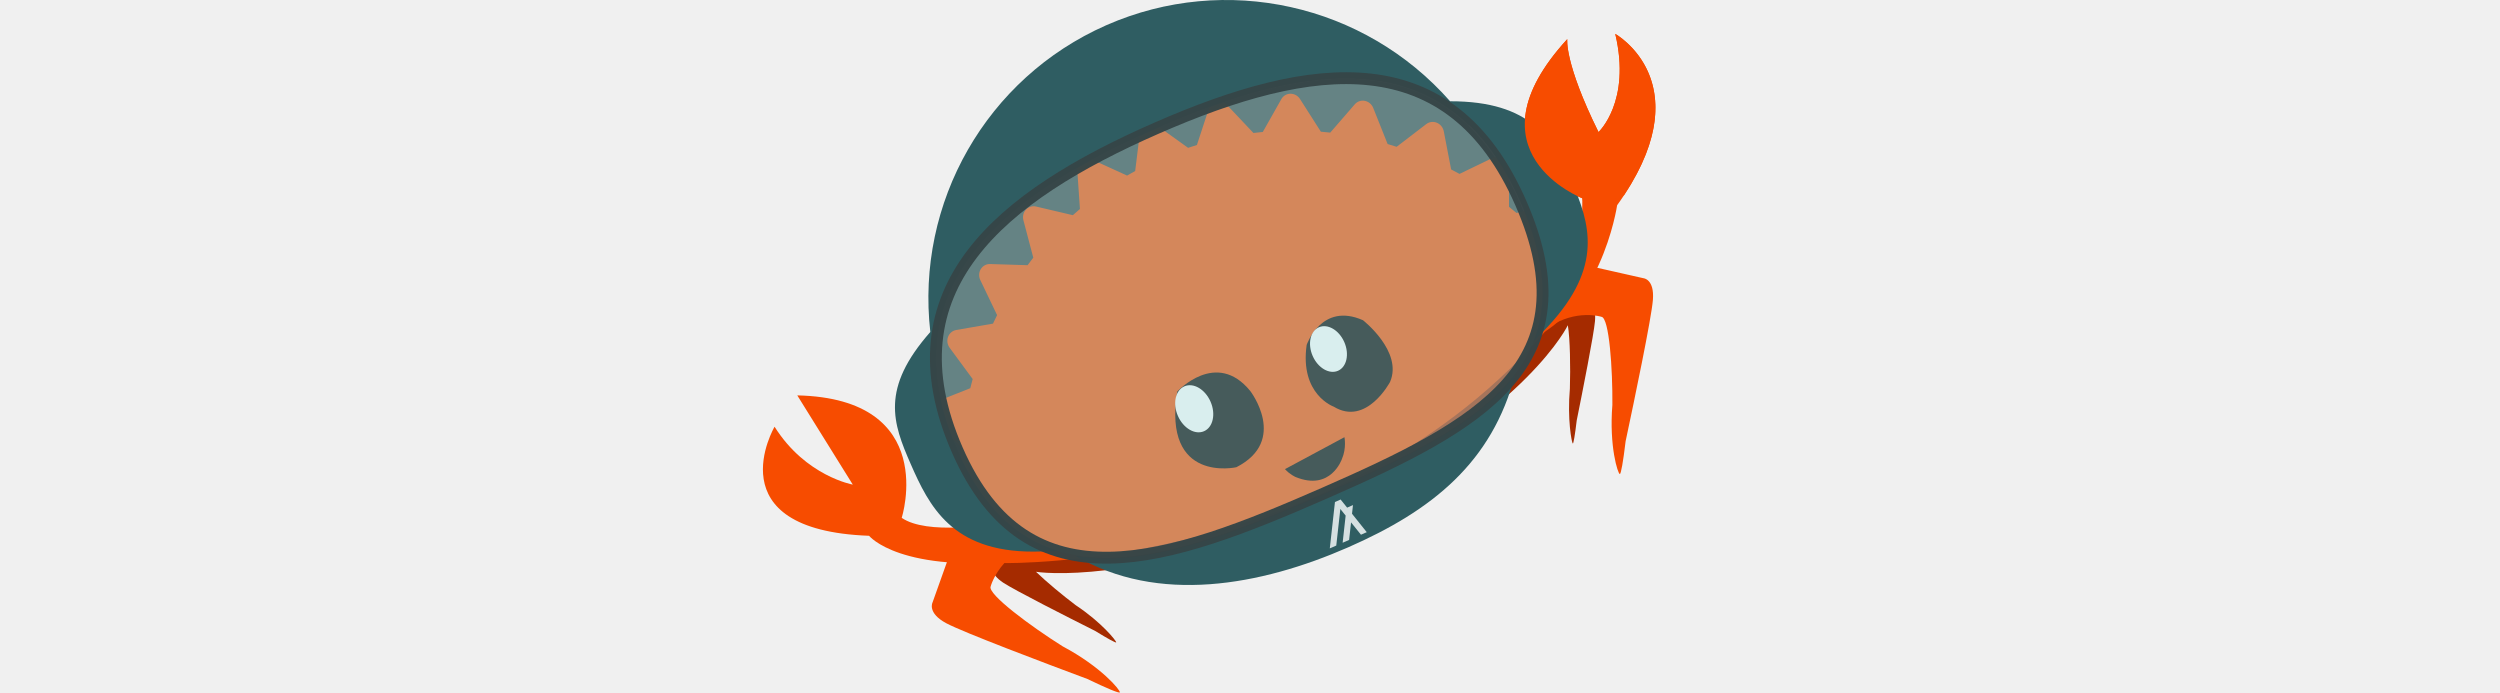
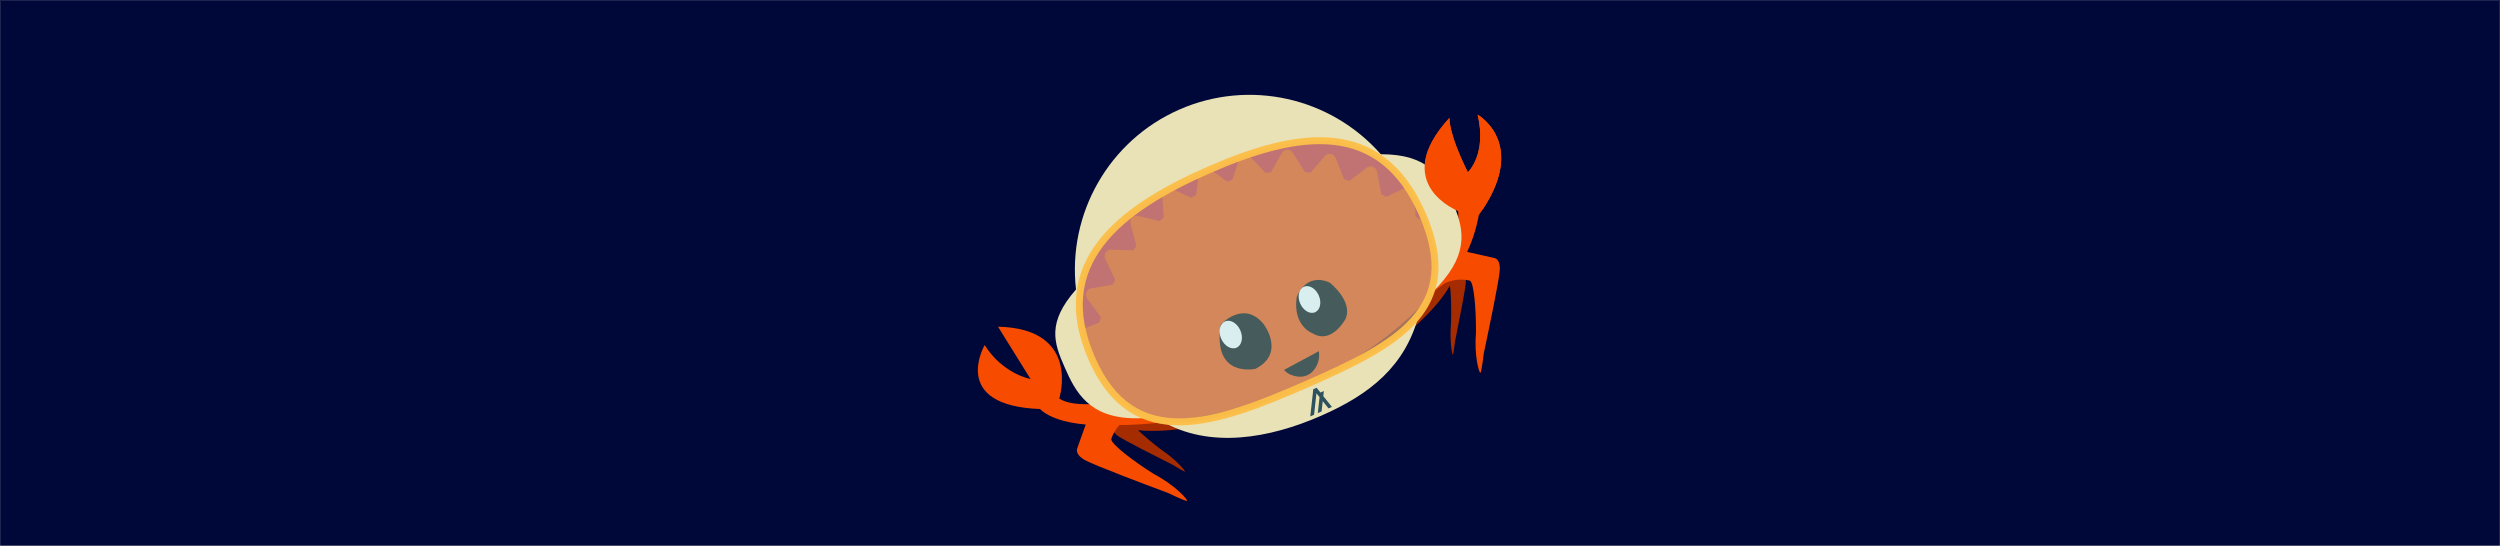
- <svg xmlns="http://www.w3.org/2000/svg" xmlns:ns1="http://www.openswatchbook.org/uri/2009/osb" width="3001.629" height="831.482" viewBox="0 0 3001.629 831.482" version="1.1" xml:space="preserve" style="clip-rule:evenodd;fill-rule:evenodd;stroke-linejoin:round;stroke-miterlimit:1.414" id="svg39">
+ <svg xmlns="http://www.w3.org/2000/svg" xmlns:ns1="http://www.openswatchbook.org/uri/2009/osb" width="5118.808" height="1117.089" viewBox="0 0 5118.808 1117.089" version="1.1" xml:space="preserve" style="clip-rule:evenodd;fill-rule:evenodd;stroke-linejoin:round;stroke-miterlimit:1.414" id="svg39">
  <defs id="defs43">
    <linearGradient id="linearGradient3144" ns1:paint="gradient">
      <stop style="stop-color:#45526c;stop-opacity:1;" offset="0" id="stop3152" />
      <stop style="stop-color:#45526c;stop-opacity:0;" offset="1" id="stop3154" />
    </linearGradient>
    <linearGradient id="linearGradient3144-6" ns1:paint="gradient">
      <stop style="stop-color:#45526c;stop-opacity:1;" offset="0" id="stop3140" />
      <stop style="stop-color:#45526c;stop-opacity:0;" offset="1" id="stop3142" />
    </linearGradient>
  </defs>
-   <g id="layer1" transform="translate(-51.88118,3.83475)">
-     <path id="path47-3-6-3-5-3-0-1" style="clip-rule:evenodd;fill:#364547;fill-opacity:1;fill-rule:evenodd;stroke:none;stroke-width:14.242;stroke-linejoin:round;stroke-miterlimit:1.414;stroke-dasharray:none;stroke-opacity:0.969" d="m 1877.081,240.946 c 84.907,193.821 -48.968,266.424 -235.819,348.278 -186.851,81.854 -355.921,141.961 -440.828,-51.859 -84.907,-193.821 52.489,-304.592 239.34,-386.446 186.851,-81.854 352.401,-103.793 437.307,90.027 z" />
+   <g id="layer3" transform="translate(1086.169,194.1838)">
+     <rect style="fill:#000839;stroke:#000839;stroke-width:1.21;stroke-opacity:0.969" id="rect863" width="5117.598" height="1115.879" x="-1085.563" y="-193.579" />
  </g>
-   <g id="layer4" transform="translate(-51.88118,3.83475)">
+   <g id="layer1" transform="translate(1034.287,198.0185)">
+     <path id="path47-3-6-3-5-3-0-1" style="clip-rule:evenodd;fill:#d62828;fill-opacity:1;fill-rule:evenodd;stroke:none;stroke-width:14.242;stroke-linejoin:round;stroke-miterlimit:1.414;stroke-dasharray:none;stroke-opacity:0.969" d="m 1877.081,240.946 c 84.907,193.821 -48.968,266.424 -235.819,348.278 -186.851,81.854 -355.921,141.961 -440.828,-51.859 -84.907,-193.821 52.489,-304.592 239.34,-386.446 186.851,-81.854 352.401,-103.793 437.307,90.027 z" />
+   </g>
+   <g id="layer4" transform="translate(1034.287,198.0185)">
    <g id="Layer-1" style="clip-rule:evenodd;fill-rule:evenodd;stroke-linejoin:round;stroke-miterlimit:1.414" transform="rotate(-23.65673,1149.203,-1842.867)">
      <g transform="translate(1009.4,506.362)" id="g4">
        <path d="m 0,-7.203 -12.072,-25.006 c 0.063,-0.947 0.111,-1.898 0.111,-2.853 0,-28.346 -29.478,-54.471 -79.069,-75.389 v 17.393 c -4.836,-1.919 -9.871,-3.787 -15.117,-5.593 v -8.108 c -70.874,-25.56 -176.383,-41.778 -294.241,-41.778 -102.973,0 -196.529,12.38 -265.791,32.554 v 28.246 h -0.002 v -34.188 c -70.96,22.55 -114.954,53.877 -114.954,88.515 0,5.46 1.101,10.838 3.217,16.113 l -7.228,12.867 c 0,0 -5.792,7.512 4.406,23.362 8.994,13.977 54.048,68.685 77.827,97.335 10.214,14.687 17.141,23.734 17.746,22.859 0.955,-1.386 -6.351,-28.961 -26.635,-60.423 -9.466,-16.895 -20.768,-39.283 -27.554,-55.819 18.942,11.99 130.23,68.029 357.232,67.801 231.994,-0.232 335.115,-72.851 346.433,-82.737 -3.955,15.889 -17.468,48.033 -28.245,70.638 -17.706,32.331 -24.12,60.478 -23.296,61.87 0.524,0.878 6.565,-8.441 15.476,-23.543 C -51.025,87.37 -11.739,30.974 -3.889,16.608 5.007,0.323 0,-7.203 0,-7.203" style="fill:#a52b00;fill-rule:nonzero" id="path2" />
      </g>
      <g transform="translate(1079.49,294.885)" id="g8">
        <path d="m 0,204.135 -79.343,-58.446 c -0.745,-2.6 -1.49,-5.201 -2.26,-7.781 l 26.062,-37.754 c 2.66,-3.84 3.196,-8.832 1.469,-13.211 -1.731,-4.358 -5.515,-7.482 -9.99,-8.247 l -44.066,-7.479 c -1.709,-3.485 -3.498,-6.916 -5.294,-10.319 L -94.907,18.51 c 1.903,-4.317 1.505,-9.335 -1.022,-13.254 -2.517,-3.937 -6.786,-6.237 -11.338,-6.058 l -44.724,1.625 c -2.315,-3.016 -4.667,-6.003 -7.067,-8.937 l 10.278,-45.432 c 1.042,-4.612 -0.274,-9.443 -3.487,-12.794 -3.195,-3.339 -7.838,-4.722 -12.253,-3.639 l -43.562,10.709 c -2.82,-2.493 -5.688,-4.953 -8.588,-7.365 l 1.567,-46.641 c 0.168,-4.721 -2.033,-9.208 -5.812,-11.829 -3.777,-2.636 -8.57,-3.032 -12.701,-1.074 l -40.638,19.321 c -3.273,-1.878 -6.565,-3.737 -9.892,-5.537 l -7.181,-45.961 c -0.729,-4.656 -3.724,-8.612 -7.919,-10.418 -4.185,-1.817 -8.976,-1.228 -12.648,1.536 l -36.232,27.185 c -3.569,-1.185 -7.153,-2.32 -10.779,-3.407 l -15.617,-43.585 c -1.588,-4.443 -5.25,-7.706 -9.716,-8.624 -4.45,-0.909 -9.028,0.632 -12.114,4.08 l -30.499,34.119 c -3.685,-0.423 -7.377,-0.81 -11.076,-1.131 l -23.549,-39.676 c -2.384,-4.018 -6.597,-6.464 -11.139,-6.464 -4.529,0 -8.75,2.446 -11.118,6.464 l -23.555,39.676 c -3.701,0.321 -7.408,0.708 -11.088,1.131 l -30.499,-34.119 c -3.09,-3.448 -7.684,-4.989 -12.122,-4.08 -4.46,0.93 -8.128,4.181 -9.707,8.624 l -15.629,43.585 c -3.621,1.087 -7.205,2.23 -10.78,3.407 l -36.22,-27.185 c -3.683,-2.774 -8.478,-3.361 -12.668,-1.536 -4.181,1.806 -7.188,5.762 -7.913,10.418 l -7.186,45.961 c -3.322,1.8 -6.614,3.649 -9.895,5.537 l -40.634,-19.321 c -4.127,-1.966 -8.945,-1.562 -12.704,1.074 -3.773,2.621 -5.98,7.108 -5.81,11.829 l 1.562,46.641 c -2.894,2.412 -5.756,4.872 -8.591,7.365 l -43.554,-10.709 c -4.423,-1.074 -9.062,0.3 -12.265,3.639 -3.221,3.351 -4.526,8.182 -3.491,12.794 l 10.257,45.432 c -2.378,2.945 -4.733,5.921 -7.042,8.937 l -44.724,-1.625 c -4.513,-0.135 -8.821,2.121 -11.343,6.058 -2.527,3.919 -2.91,8.937 -1.029,13.254 l 18.528,42.388 c -1.799,3.403 -3.586,6.834 -5.309,10.319 l -44.063,7.479 c -4.479,0.754 -8.252,3.876 -9.994,8.247 -1.728,4.379 -1.167,9.371 1.474,13.211 l 26.066,37.754 c -0.201,0.667 -0.387,1.339 -0.587,2.008 l -73.696,78.285 c 0,0 -11.296,8.851 5.147,29.654 14.5,18.351 88.951,91.096 128.271,129.205 16.606,19.348 27.984,31.329 29.172,30.293 1.876,-1.645 -7.972,-36.847 -40.682,-78.149 -25.216,-37.056 -57.941,-94.049 -50.267,-100.618 0,0 8.729,-11.081 26.242,-19.057 0.641,0.512 -0.662,-0.507 0,0 0,0 369.595,170.491 712.429,2.884 39.164,-7.025 62.873,13.955 62.873,13.955 8.176,4.74 -12.996,63.344 -30.407,102.137 -23.679,44.05 -27.151,78.422 -25.144,79.614 1.268,0.757 9.883,-12.353 22.172,-33.217 C -67.814,332.649 -10.492,252.1 0,232.534 11.895,210.352 0,204.135 0,204.135" style="fill:#f74c00;fill-rule:nonzero" id="path6" />
      </g>
      <g transform="translate(917.896,244.679)" id="g12">
        <path d="m 0,232.466 c 0,0 53.179,-2.466 123.032,-73.462 l 9.898,-21.979 c 0,0 -108.417,-107.848 60.118,-182.291 0,0 -14.755,24.112 -10.426,117.272 0,0 50.815,-17.649 65.714,-99.94 0,0 74.12,97.724 -80.502,189.377 0,0 -72.54,116.289 -174.805,105.15 z" style="fill:#f74c00;fill-rule:nonzero" id="path10" />
      </g>
      <g transform="translate(676.997,488.361)" id="g16">
        <path d="m 0,-78.192 c 0,0 36.935,-40.443 73.871,0 0,0 29.022,53.927 0,80.887 0,0 -47.487,37.748 -73.871,0 0,0 -31.658,-29.659 0,-80.887" style="fill-rule:nonzero" id="path14" />
      </g>
      <g transform="translate(719.761,425.169)" id="g20-8">
        <path d="m 0,0.004 c 0,15.746 -9.282,28.514 -20.732,28.514 -11.448,0 -20.73,-12.768 -20.73,-28.514 0,-15.75 9.282,-28.518 20.73,-28.518 C -9.282,-28.514 0,-15.746 0,0.004" style="fill:#ffffff;fill-rule:nonzero" id="path18-9" />
      </g>
      <g transform="translate(512.148,482.736)" id="g24">
        <path d="m 0,-83.609 c 0,0 63.355,-28.052 80.648,34.562 0,0 18.114,72.98 -52.03,77.099 0,0 -89.444,-17.228 -28.618,-111.661" style="fill-rule:nonzero" id="path22" />
      </g>
      <g transform="translate(543.968,426.204)" id="g28">
        <path d="m 0,0.002 c 0,16.239 -9.572,29.409 -21.381,29.409 -11.804,0 -21.379,-13.17 -21.379,-29.409 0,-16.244 9.575,-29.411 21.379,-29.411 C -9.572,-29.409 0,-16.242 0,0.002" style="fill:#ffffff;fill-rule:nonzero" id="path26" />
      </g>
      <g transform="translate(593.317,576.574)" id="g32">
        <path d="m 0,-40.271 80.796,-6.484 c 0,0 -2.738,13.006 -13.279,22.769 0,0 -27.79,30.47 -59.673,-2.533 0,0 -5.217,-5.629 -7.844,-13.752" style="fill-rule:nonzero" id="path30" />
      </g>
      <g transform="translate(269.796,270.778)" id="g36">
        <path d="m 0,190.741 c -0.667,0 -1.321,0.049 -1.973,0.101 -26.234,-5.971 -99.973,-25.185 -119.464,-56.363 0,0 99.227,-112.872 -55.86,-185.019 l 18.057,124.878 c 0,0 -47.809,-31.949 -58.126,-101.346 0,0 -116.423,84.494 51.384,165.474 0,0 15.22,57.187 161.349,102.815 l 0.107,-0.435 c 1.471,0.272 2.977,0.435 4.526,0.435 13.808,0 25.003,-11.312 25.003,-25.271 0,-13.956 -11.195,-25.269 -25.003,-25.269" style="fill:#f74c00;fill-rule:nonzero" id="path34" />
      </g>
    </g>
  </g>
-   <g id="layer2" transform="translate(-51.88118,3.83475)">
-     <path id="path47-9-6" style="clip-rule:evenodd;fill:#2f5d62;fill-opacity:1;fill-rule:evenodd;stroke:none;stroke-width:0;stroke-linejoin:round;stroke-miterlimit:1.414;stroke-dasharray:none;stroke-opacity:1" d="M 1379.72,26.631 C 1236.546,89.86 1151.14,238.97 1168.865,394.766 c -59.994,68.051 -45.104,109.31 -23.574,158.456 22.162,50.59 49.535,105.399 147.225,105.242 9.847,-0.016 19.932,-0.335 30.206,-0.923 -49.371,-14.751 -90.916,-51.619 -121.523,-121.488 -16.657,-38.025 -24.752,-72.849 -25.6,-104.888 -2.803,-130.656 115.187,-214.854 264.965,-280.467 149.259,-65.386 284.922,-92.535 376.748,-2.021 -0.807,-1.148 -1.621,-2.291 -2.441,-3.429 24.128,23.052 45.301,54.039 62.976,94.386 30.145,68.814 32.705,122.345 15.115,166.439 6.274,-6.158 12.308,-12.345 18.055,-18.555 66.347,-71.703 49.852,-123.322 27.69,-173.912 -22.154,-50.572 -48.158,-95.975 -145.76,-95.851 C 1689.888,0.766 1523.244,-36.242 1380.695,26.204 c -0.325,0.142 -0.65,0.284 -0.974,0.427 z m -36.783,636.749 c 99.119,58.586 222.311,36.071 327.636,-10.069 100.32,-43.949 172.886,-101.612 200.5,-207.737 -44.246,58.483 -129.046,99.634 -229.02,143.429 -110.501,48.407 -214.781,89.202 -299.115,74.377 z" />
-     <path id="path47-3-6-3-5-3-0" style="clip-rule:evenodd;fill:#a6d6d6;fill-opacity:0.424;fill-rule:evenodd;stroke:#364547;stroke-width:14.242;stroke-linejoin:round;stroke-miterlimit:1.414;stroke-dasharray:none;stroke-opacity:0.969" d="m 1877.892,240.024 c 84.907,193.821 -48.968,266.424 -235.82,348.278 -186.851,81.854 -355.922,141.961 -440.828,-51.859 -84.907,-193.821 52.489,-304.592 239.34,-386.446 186.851,-81.854 352.401,-103.793 437.307,90.027 z" />
+   <g id="layer2" transform="translate(1034.287,198.0185)">
+     <path id="path47-9-6" style="clip-rule:evenodd;fill:#eae2b7;fill-opacity:1;fill-rule:evenodd;stroke:none;stroke-width:0;stroke-linejoin:round;stroke-miterlimit:1.414;stroke-dasharray:none;stroke-opacity:1" d="M 1379.72,26.631 C 1236.546,89.86 1151.14,238.97 1168.865,394.766 c -59.994,68.051 -45.104,109.31 -23.574,158.456 22.162,50.59 49.535,105.399 147.225,105.242 9.847,-0.016 19.932,-0.335 30.206,-0.923 -49.371,-14.751 -90.916,-51.619 -121.523,-121.488 -16.657,-38.025 -24.752,-72.849 -25.6,-104.888 -2.803,-130.656 115.187,-214.854 264.965,-280.467 149.259,-65.386 284.922,-92.535 376.748,-2.021 -0.807,-1.148 -1.621,-2.291 -2.441,-3.429 24.128,23.052 45.301,54.039 62.976,94.386 30.145,68.814 32.705,122.345 15.115,166.439 6.274,-6.158 12.308,-12.345 18.055,-18.555 66.347,-71.703 49.852,-123.322 27.69,-173.912 -22.154,-50.572 -48.158,-95.975 -145.76,-95.851 C 1689.888,0.766 1523.244,-36.242 1380.695,26.204 c -0.325,0.142 -0.65,0.284 -0.974,0.427 z m -36.783,636.749 c 99.119,58.586 222.311,36.071 327.636,-10.069 100.32,-43.949 172.886,-101.612 200.5,-207.737 -44.246,58.483 -129.046,99.634 -229.02,143.429 -110.501,48.407 -214.781,89.202 -299.115,74.377 z" />
+     <path id="path47-3-6-3-5-3-0" style="clip-rule:evenodd;fill:#a6d6d6;fill-opacity:0.424;fill-rule:evenodd;stroke:#fcbf49;stroke-width:14.242;stroke-linejoin:round;stroke-miterlimit:1.414;stroke-dasharray:none;stroke-opacity:0.969" d="m 1877.892,240.024 c 84.907,193.821 -48.968,266.424 -235.82,348.278 -186.851,81.854 -355.922,141.961 -440.828,-51.859 -84.907,-193.821 52.489,-304.592 239.34,-386.446 186.851,-81.854 352.401,-103.793 437.307,90.027 z" />
    <path id="path10-5" style="clip-rule:evenodd;fill:#f74c00;fill-rule:nonzero;stroke-linejoin:round;stroke-miterlimit:1.414" d="m 1933.638,43.143 c -124.502,135.813 18.078,191.096 18.078,191.096 l 3.675,16.04 46.454,-19.833 C 2092.351,93.286 1991.234,36.835 1991.234,36.835 2010.606,118.189 1971.142,154.744 1971.142,154.744 1929.796,71.15 1933.638,43.143 1933.638,43.143 Z" />
-     <g id="lINT7W" transform="matrix(0.1861273,-0.08153658,0.08153658,0.1861273,1573.969,588.6516)" style="fill:#fcffff;fill-opacity:0.808;stroke:none;stroke-opacity:0.969">
-       <polygon points="205.82,444.36 343.64,205.64 380.18,205.64 396.18,264.95 433.88,264.95 408.14,309.71 444.18,444.32 406.81,444.32 382.54,354.04 330.36,444.33 288.64,444.33 369.29,304.57 356.31,256.05 247.56,444.36 " id="polygon4" style="fill:#fcffff;fill-opacity:0.808;stroke:none;stroke-opacity:0.969" />
+     <g id="lINT7W" transform="matrix(0.1861273,-0.08153658,0.08153658,0.1861273,1573.969,588.6516)" style="fill:#003049;fill-opacity:0.808;stroke:none;stroke-opacity:0.969">
+       <polygon points="288.64,444.33 369.29,304.57 356.31,256.05 247.56,444.36 205.82,444.36 343.64,205.64 380.18,205.64 396.18,264.95 433.88,264.95 408.14,309.71 444.18,444.32 406.81,444.32 382.54,354.04 330.36,444.33 " id="polygon4" style="fill:#003049;fill-opacity:0.808;stroke:none;stroke-opacity:0.969" />
    </g>
  </g>
</svg>
